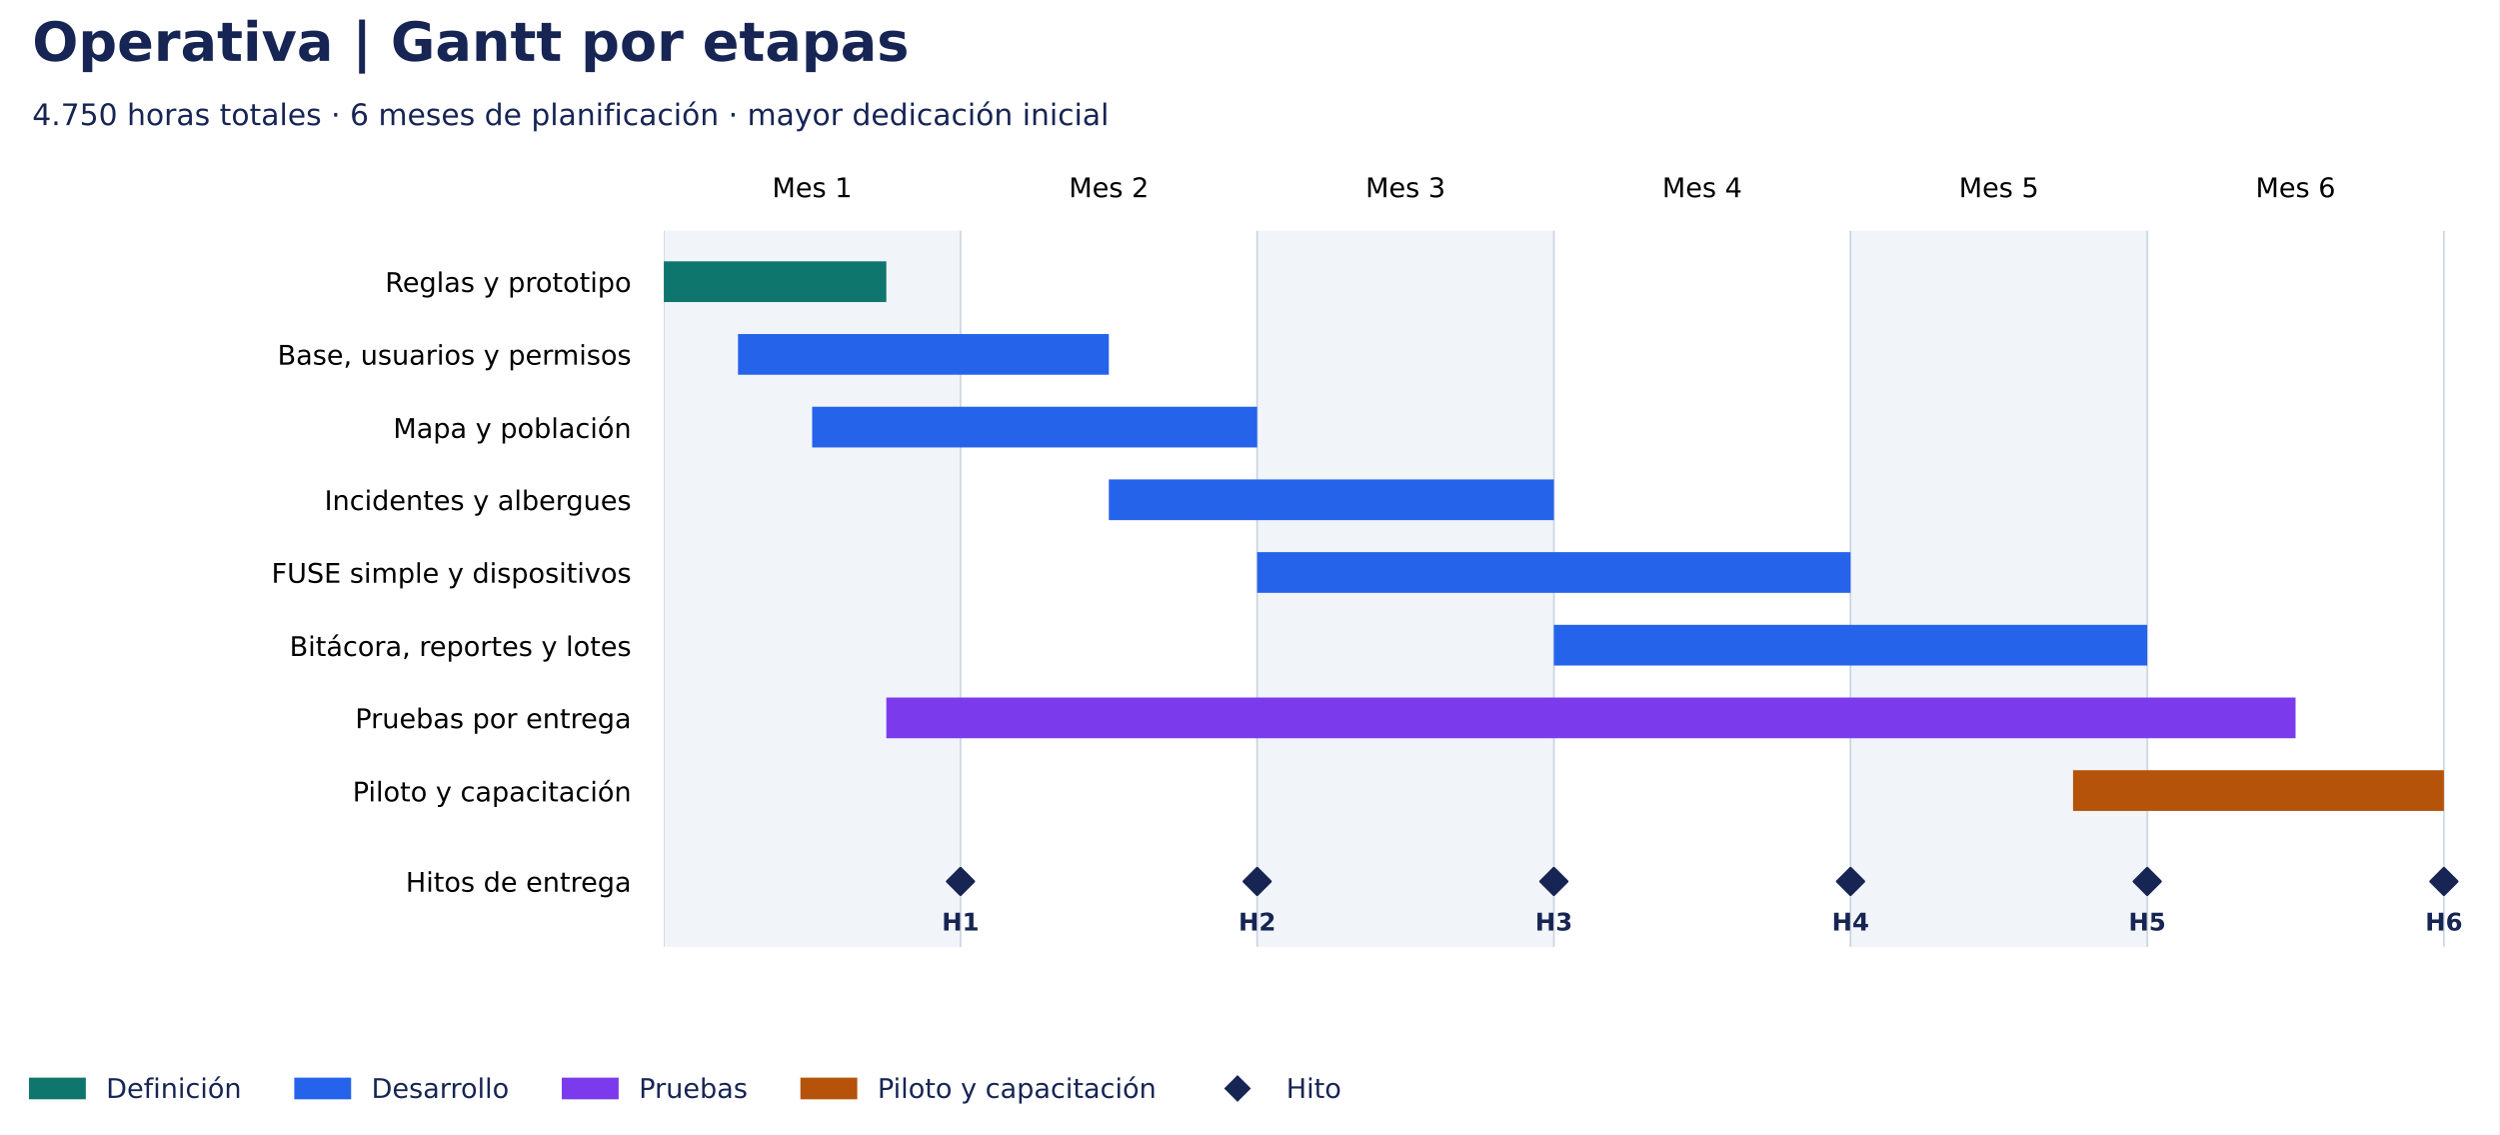
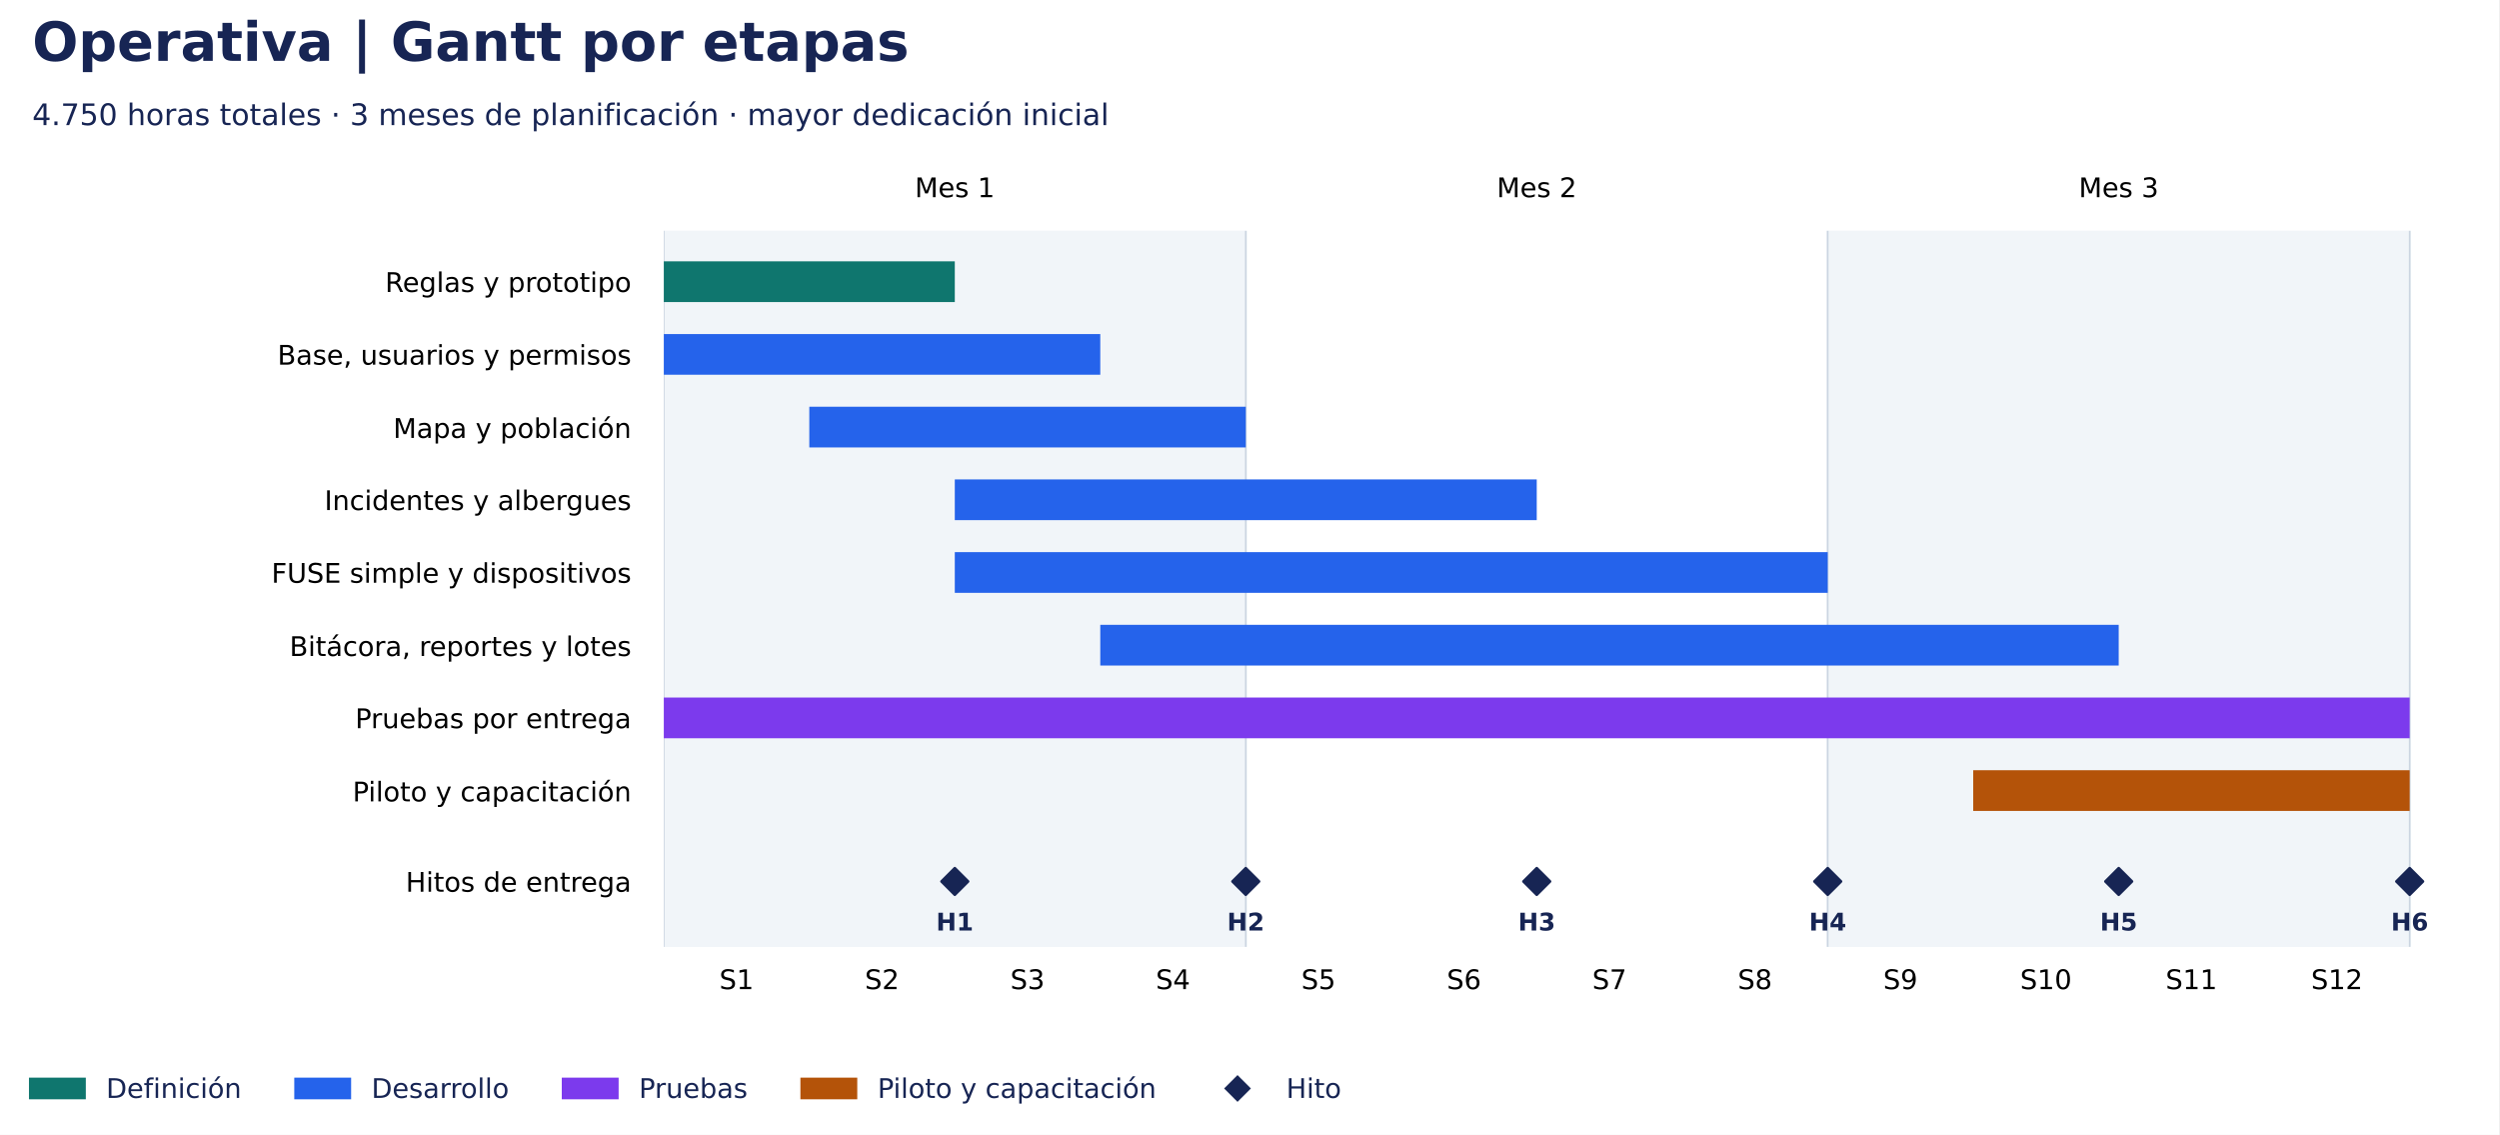
<svg xmlns="http://www.w3.org/2000/svg" xmlns:xlink="http://www.w3.org/1999/xlink" width="923.08pt" height="419.001pt" viewBox="0 0 923.08 419.001" version="1.1">
  <defs>
    <style type="text/css">*{stroke-linejoin: round; stroke-linecap: butt}</style>
  </defs>
  <g id="figure_1">
    <g id="patch_1">
      <path d="M 0 419.001 L 923.08 419.001 L 923.08 0 L 0 0 z " style="fill: #ffffff" />
    </g>
    <g id="axes_1">
      <g id="patch_2">
        <path d="M 245.2 349.618 L 915.88 349.618 L 915.88 85.219 L 245.2 85.219 z " style="fill: #ffffff" />
      </g>
      <g id="patch_3">
-         <path d="M 245.2 349.618 L 354.788 349.618 L 354.788 85.219 L 245.2 85.219 z " clip-path="url(#p75806a492a)" style="fill: #f1f5f9; stroke: #f1f5f9; stroke-linejoin: miter" />
+         <path d="M 245.2 349.618 L 460.162 349.618 L 460.162 85.219 L 245.2 85.219 z " clip-path="url(#p75806a492a)" style="fill: #f1f5f9; stroke: #f1f5f9; stroke-linejoin: miter" />
      </g>
      <g id="patch_4">
-         <path d="M 464.376 349.618 L 573.965 349.618 L 573.965 85.219 L 464.376 85.219 z " clip-path="url(#p75806a492a)" style="fill: #f1f5f9; stroke: #f1f5f9; stroke-linejoin: miter" />
-       </g>
-       <g id="patch_5">
-         <path d="M 683.553 349.618 L 793.141 349.618 L 793.141 85.219 L 683.553 85.219 z " clip-path="url(#p75806a492a)" style="fill: #f1f5f9; stroke: #f1f5f9; stroke-linejoin: miter" />
+         <path d="M 675.123 349.618 L 890.085 349.618 L 890.085 85.219 L 675.123 85.219 z " clip-path="url(#p75806a492a)" style="fill: #f1f5f9; stroke: #f1f5f9; stroke-linejoin: miter" />
      </g>
      <g id="line2d_1">
        <path d="M 245.2 349.618 L 245.2 85.219 " clip-path="url(#p75806a492a)" style="fill: none; stroke: #cbd5e1; stroke-width: 0.6; stroke-linecap: square" />
      </g>
      <g id="line2d_2">
-         <path d="M 354.788 349.618 L 354.788 85.219 " clip-path="url(#p75806a492a)" style="fill: none; stroke: #cbd5e1; stroke-width: 0.6; stroke-linecap: square" />
+         <path d="M 460.162 349.618 L 460.162 85.219 " clip-path="url(#p75806a492a)" style="fill: none; stroke: #cbd5e1; stroke-width: 0.6; stroke-linecap: square" />
      </g>
      <g id="line2d_3">
-         <path d="M 464.376 349.618 L 464.376 85.219 " clip-path="url(#p75806a492a)" style="fill: none; stroke: #cbd5e1; stroke-width: 0.6; stroke-linecap: square" />
+         <path d="M 675.123 349.618 L 675.123 85.219 " clip-path="url(#p75806a492a)" style="fill: none; stroke: #cbd5e1; stroke-width: 0.6; stroke-linecap: square" />
      </g>
      <g id="line2d_4">
-         <path d="M 573.965 349.618 L 573.965 85.219 " clip-path="url(#p75806a492a)" style="fill: none; stroke: #cbd5e1; stroke-width: 0.6; stroke-linecap: square" />
-       </g>
-       <g id="line2d_5">
-         <path d="M 683.553 349.618 L 683.553 85.219 " clip-path="url(#p75806a492a)" style="fill: none; stroke: #cbd5e1; stroke-width: 0.6; stroke-linecap: square" />
-       </g>
-       <g id="line2d_6">
-         <path d="M 793.141 349.618 L 793.141 85.219 " clip-path="url(#p75806a492a)" style="fill: none; stroke: #cbd5e1; stroke-width: 0.6; stroke-linecap: square" />
-       </g>
-       <g id="line2d_7">
-         <path d="M 902.729 349.618 L 902.729 85.219 " clip-path="url(#p75806a492a)" style="fill: none; stroke: #cbd5e1; stroke-width: 0.6; stroke-linecap: square" />
+         <path d="M 890.085 349.618 L 890.085 85.219 " clip-path="url(#p75806a492a)" style="fill: none; stroke: #cbd5e1; stroke-width: 0.6; stroke-linecap: square" />
      </g>
      <g id="matplotlib.axis_1">
        <g id="xtick_1">
+           <g id="line2d_5" />
+           <g id="text_1">
+             <text style="font-size: 10px; font-family: 'DejaVu Sans'; text-anchor: middle" x="352.681" y="72.817" transform="rotate(-0 352.6808 72.81686)">Mes 1</text>
+           </g>
+         </g>
+         <g id="xtick_2">
+           <g id="line2d_6" />
+           <g id="text_2">
+             <text style="font-size: 10px; font-family: 'DejaVu Sans'; text-anchor: middle" x="567.642" y="72.817" transform="rotate(-0 567.6423 72.81686)">Mes 2</text>
+           </g>
+         </g>
+         <g id="xtick_3">
+           <g id="line2d_7" />
+           <g id="text_3">
+             <text style="font-size: 10px; font-family: 'DejaVu Sans'; text-anchor: middle" x="782.604" y="72.817" transform="rotate(-0 782.6038 72.81686)">Mes 3</text>
+           </g>
+         </g>
+         <g id="xtick_4">
          <g id="line2d_8" />
-           <g id="text_1">
-             <text style="font-size: 10px; font-family: 'DejaVu Sans'; text-anchor: middle" x="299.994" y="72.817" transform="rotate(-0 299.9941 72.81686)">Mes 1</text>
-           </g>
-         </g>
-         <g id="xtick_2">
+           <g id="text_4">
+             <text style="font-size: 10px; font-family: 'DejaVu Sans'; text-anchor: middle" x="272.07" y="365.215" transform="rotate(-0 272.0702 365.2153)">S1</text>
+           </g>
+         </g>
+         <g id="xtick_5">
          <g id="line2d_9" />
-           <g id="text_2">
-             <text style="font-size: 10px; font-family: 'DejaVu Sans'; text-anchor: middle" x="409.582" y="72.817" transform="rotate(-0 409.5824 72.81686)">Mes 2</text>
-           </g>
-         </g>
-         <g id="xtick_3">
+           <g id="text_5">
+             <text style="font-size: 10px; font-family: 'DejaVu Sans'; text-anchor: middle" x="325.811" y="365.215" transform="rotate(-0 325.8106 365.2153)">S2</text>
+           </g>
+         </g>
+         <g id="xtick_6">
          <g id="line2d_10" />
-           <g id="text_3">
-             <text style="font-size: 10px; font-family: 'DejaVu Sans'; text-anchor: middle" x="519.171" y="72.817" transform="rotate(-0 519.1706 72.81686)">Mes 3</text>
-           </g>
-         </g>
-         <g id="xtick_4">
+           <g id="text_6">
+             <text style="font-size: 10px; font-family: 'DejaVu Sans'; text-anchor: middle" x="379.551" y="365.215" transform="rotate(-0 379.551 365.2153)">S3</text>
+           </g>
+         </g>
+         <g id="xtick_7">
          <g id="line2d_11" />
-           <g id="text_4">
-             <text style="font-size: 10px; font-family: 'DejaVu Sans'; text-anchor: middle" x="628.759" y="72.817" transform="rotate(-0 628.7588 72.81686)">Mes 4</text>
-           </g>
-         </g>
-         <g id="xtick_5">
+           <g id="text_7">
+             <text style="font-size: 10px; font-family: 'DejaVu Sans'; text-anchor: middle" x="433.291" y="365.215" transform="rotate(-0 433.2913 365.2153)">S4</text>
+           </g>
+         </g>
+         <g id="xtick_8">
          <g id="line2d_12" />
-           <g id="text_5">
-             <text style="font-size: 10px; font-family: 'DejaVu Sans'; text-anchor: middle" x="738.347" y="72.817" transform="rotate(-0 738.3471 72.81686)">Mes 5</text>
-           </g>
-         </g>
-         <g id="xtick_6">
+           <g id="text_8">
+             <text style="font-size: 10px; font-family: 'DejaVu Sans'; text-anchor: middle" x="487.032" y="365.215" transform="rotate(-0 487.0317 365.2153)">S5</text>
+           </g>
+         </g>
+         <g id="xtick_9">
          <g id="line2d_13" />
-           <g id="text_6">
-             <text style="font-size: 10px; font-family: 'DejaVu Sans'; text-anchor: middle" x="847.935" y="72.817" transform="rotate(-0 847.9353 72.81686)">Mes 6</text>
+           <g id="text_9">
+             <text style="font-size: 10px; font-family: 'DejaVu Sans'; text-anchor: middle" x="540.772" y="365.215" transform="rotate(-0 540.7721 365.2153)">S6</text>
+           </g>
+         </g>
+         <g id="xtick_10">
+           <g id="line2d_14" />
+           <g id="text_10">
+             <text style="font-size: 10px; font-family: 'DejaVu Sans'; text-anchor: middle" x="594.513" y="365.215" transform="rotate(-0 594.5125 365.2153)">S7</text>
+           </g>
+         </g>
+         <g id="xtick_11">
+           <g id="line2d_15" />
+           <g id="text_11">
+             <text style="font-size: 10px; font-family: 'DejaVu Sans'; text-anchor: middle" x="648.253" y="365.215" transform="rotate(-0 648.2529 365.2153)">S8</text>
+           </g>
+         </g>
+         <g id="xtick_12">
+           <g id="line2d_16" />
+           <g id="text_12">
+             <text style="font-size: 10px; font-family: 'DejaVu Sans'; text-anchor: middle" x="701.993" y="365.215" transform="rotate(-0 701.9933 365.2153)">S9</text>
+           </g>
+         </g>
+         <g id="xtick_13">
+           <g id="line2d_17" />
+           <g id="text_13">
+             <text style="font-size: 10px; font-family: 'DejaVu Sans'; text-anchor: middle" x="755.734" y="365.215" transform="rotate(-0 755.7337 365.2153)">S10</text>
+           </g>
+         </g>
+         <g id="xtick_14">
+           <g id="line2d_18" />
+           <g id="text_14">
+             <text style="font-size: 10px; font-family: 'DejaVu Sans'; text-anchor: middle" x="809.474" y="365.215" transform="rotate(-0 809.474 365.2153)">S11</text>
+           </g>
+         </g>
+         <g id="xtick_15">
+           <g id="line2d_19" />
+           <g id="text_15">
+             <text style="font-size: 10px; font-family: 'DejaVu Sans'; text-anchor: middle" x="863.214" y="365.215" transform="rotate(-0 863.2144 365.2153)">S12</text>
          </g>
        </g>
      </g>
      <g id="matplotlib.axis_2">
        <g id="ytick_1">
-           <g id="line2d_14" />
-           <g id="text_7">
+           <g id="line2d_20" />
+           <g id="text_16">
            <text style="font-size: 10px; font-family: 'DejaVu Sans'; text-anchor: end" x="233.2" y="107.808" transform="rotate(-0 233.2 107.8082)">Reglas y prototipo</text>
          </g>
        </g>
        <g id="ytick_2">
-           <g id="line2d_15" />
-           <g id="text_8">
+           <g id="line2d_21" />
+           <g id="text_17">
            <text style="font-size: 10px; font-family: 'DejaVu Sans'; text-anchor: end" x="233.2" y="134.651" transform="rotate(-0 233.2 134.6506)">Base, usuarios y permisos</text>
          </g>
        </g>
        <g id="ytick_3">
-           <g id="line2d_16" />
-           <g id="text_9">
+           <g id="line2d_22" />
+           <g id="text_18">
            <text style="font-size: 10px; font-family: 'DejaVu Sans'; text-anchor: end" x="233.2" y="161.693" transform="rotate(-0 233.2 161.6931)">Mapa y población</text>
          </g>
        </g>
        <g id="ytick_4">
-           <g id="line2d_17" />
-           <g id="text_10">
+           <g id="line2d_23" />
+           <g id="text_19">
            <text style="font-size: 10px; font-family: 'DejaVu Sans'; text-anchor: end" x="233.2" y="188.336" transform="rotate(-0 233.2 188.3356)">Incidentes y albergues</text>
          </g>
        </g>
        <g id="ytick_5">
-           <g id="line2d_18" />
-           <g id="text_11">
+           <g id="line2d_24" />
+           <g id="text_20">
            <text style="font-size: 10px; font-family: 'DejaVu Sans'; text-anchor: end" x="233.2" y="215.178" transform="rotate(-0 233.2 215.1781)">FUSE simple y dispositivos</text>
          </g>
        </g>
        <g id="ytick_6">
-           <g id="line2d_19" />
-           <g id="text_12">
+           <g id="line2d_25" />
+           <g id="text_21">
            <text style="font-size: 10px; font-family: 'DejaVu Sans'; text-anchor: end" x="233.2" y="242.221" transform="rotate(-0 233.2 242.2205)">Bitácora, reportes y lotes</text>
          </g>
        </g>
        <g id="ytick_7">
-           <g id="line2d_20" />
-           <g id="text_13">
+           <g id="line2d_26" />
+           <g id="text_22">
            <text style="font-size: 10px; font-family: 'DejaVu Sans'; text-anchor: end" x="233.2" y="268.863" transform="rotate(-0 233.2 268.863)">Pruebas por entrega</text>
          </g>
        </g>
        <g id="ytick_8">
-           <g id="line2d_21" />
-           <g id="text_14">
+           <g id="line2d_27" />
+           <g id="text_23">
            <text style="font-size: 10px; font-family: 'DejaVu Sans'; text-anchor: end" x="233.2" y="295.905" transform="rotate(-0 233.2 295.9055)">Piloto y capacitación</text>
          </g>
        </g>
        <g id="ytick_9">
-           <g id="line2d_22" />
-           <g id="text_15">
+           <g id="line2d_28" />
+           <g id="text_24">
            <text style="font-size: 10px; font-family: 'DejaVu Sans'; text-anchor: end" x="233.2" y="329.259" transform="rotate(-0 233.2 329.2586)">Hitos de entrega</text>
          </g>
        </g>
      </g>
+       <g id="patch_5">
+         <path d="M 245.2 96.493 L 352.681 96.493 L 352.681 111.525 L 245.2 111.525 z " clip-path="url(#p75806a492a)" style="fill: #0f766e" />
+       </g>
      <g id="patch_6">
-         <path d="M 245.2 96.493 L 327.391 96.493 L 327.391 111.525 L 245.2 111.525 z " clip-path="url(#p75806a492a)" style="fill: #0f766e" />
+         <path d="M 245.2 123.336 L 406.421 123.336 L 406.421 138.367 L 245.2 138.367 z " clip-path="url(#p75806a492a)" style="fill: #2563eb" />
      </g>
      <g id="patch_7">
-         <path d="M 272.597 123.336 L 409.582 123.336 L 409.582 138.367 L 272.597 138.367 z " clip-path="url(#p75806a492a)" style="fill: #2563eb" />
+         <path d="M 298.94 150.178 L 460.162 150.178 L 460.162 165.21 L 298.94 165.21 z " clip-path="url(#p75806a492a)" style="fill: #2563eb" />
      </g>
      <g id="patch_8">
-         <path d="M 299.994 150.178 L 464.376 150.178 L 464.376 165.21 L 299.994 165.21 z " clip-path="url(#p75806a492a)" style="fill: #2563eb" />
+         <path d="M 352.681 177.02 L 567.642 177.02 L 567.642 192.052 L 352.681 192.052 z " clip-path="url(#p75806a492a)" style="fill: #2563eb" />
      </g>
      <g id="patch_9">
-         <path d="M 409.582 177.02 L 573.965 177.02 L 573.965 192.052 L 409.582 192.052 z " clip-path="url(#p75806a492a)" style="fill: #2563eb" />
+         <path d="M 352.681 203.863 L 675.123 203.863 L 675.123 218.895 L 352.681 218.895 z " clip-path="url(#p75806a492a)" style="fill: #2563eb" />
      </g>
      <g id="patch_10">
-         <path d="M 464.376 203.863 L 683.553 203.863 L 683.553 218.895 L 464.376 218.895 z " clip-path="url(#p75806a492a)" style="fill: #2563eb" />
+         <path d="M 406.421 230.705 L 782.604 230.705 L 782.604 245.737 L 406.421 245.737 z " clip-path="url(#p75806a492a)" style="fill: #2563eb" />
      </g>
      <g id="patch_11">
-         <path d="M 573.965 230.705 L 793.141 230.705 L 793.141 245.737 L 573.965 245.737 z " clip-path="url(#p75806a492a)" style="fill: #2563eb" />
+         <path d="M 245.2 257.548 L 890.085 257.548 L 890.085 272.58 L 245.2 272.58 z " clip-path="url(#p75806a492a)" style="fill: #7c3aed" />
      </g>
      <g id="patch_12">
-         <path d="M 327.391 257.548 L 847.935 257.548 L 847.935 272.58 L 327.391 272.58 z " clip-path="url(#p75806a492a)" style="fill: #7c3aed" />
-       </g>
-       <g id="patch_13">
-         <path d="M 765.744 284.39 L 902.729 284.39 L 902.729 299.422 L 765.744 299.422 z " clip-path="url(#p75806a492a)" style="fill: #b45309" />
-       </g>
-       <g id="text_16">
-         <text style="font-weight: 700; font-size: 9px; font-family: 'DejaVu Sans'; text-anchor: middle; fill: #172554" x="354.788" y="343.571" transform="rotate(-0 354.7882 343.5711)">H1</text>
-       </g>
-       <g id="text_17">
-         <text style="font-weight: 700; font-size: 9px; font-family: 'DejaVu Sans'; text-anchor: middle; fill: #172554" x="464.376" y="343.571" transform="rotate(-0 464.3765 343.5711)">H2</text>
-       </g>
-       <g id="text_18">
-         <text style="font-weight: 700; font-size: 9px; font-family: 'DejaVu Sans'; text-anchor: middle; fill: #172554" x="573.965" y="343.571" transform="rotate(-0 573.9647 343.5711)">H3</text>
-       </g>
-       <g id="text_19">
-         <text style="font-weight: 700; font-size: 9px; font-family: 'DejaVu Sans'; text-anchor: middle; fill: #172554" x="683.553" y="343.571" transform="rotate(-0 683.5529 343.5711)">H4</text>
-       </g>
-       <g id="text_20">
-         <text style="font-weight: 700; font-size: 9px; font-family: 'DejaVu Sans'; text-anchor: middle; fill: #172554" x="793.141" y="343.571" transform="rotate(-0 793.1412 343.5711)">H5</text>
-       </g>
-       <g id="text_21">
-         <text style="font-weight: 700; font-size: 9px; font-family: 'DejaVu Sans'; text-anchor: middle; fill: #172554" x="902.729" y="343.571" transform="rotate(-0 902.7294 343.5711)">H6</text>
+         <path d="M 728.863 284.39 L 890.085 284.39 L 890.085 299.422 L 728.863 299.422 z " clip-path="url(#p75806a492a)" style="fill: #b45309" />
+       </g>
+       <g id="text_25">
+         <text style="font-weight: 700; font-size: 9px; font-family: 'DejaVu Sans'; text-anchor: middle; fill: #172554" x="352.681" y="343.571" transform="rotate(-0 352.6808 343.5711)">H1</text>
+       </g>
+       <g id="text_26">
+         <text style="font-weight: 700; font-size: 9px; font-family: 'DejaVu Sans'; text-anchor: middle; fill: #172554" x="460.162" y="343.571" transform="rotate(-0 460.1615 343.5711)">H2</text>
+       </g>
+       <g id="text_27">
+         <text style="font-weight: 700; font-size: 9px; font-family: 'DejaVu Sans'; text-anchor: middle; fill: #172554" x="567.642" y="343.571" transform="rotate(-0 567.6423 343.5711)">H3</text>
+       </g>
+       <g id="text_28">
+         <text style="font-weight: 700; font-size: 9px; font-family: 'DejaVu Sans'; text-anchor: middle; fill: #172554" x="675.123" y="343.571" transform="rotate(-0 675.1231 343.5711)">H4</text>
+       </g>
+       <g id="text_29">
+         <text style="font-weight: 700; font-size: 9px; font-family: 'DejaVu Sans'; text-anchor: middle; fill: #172554" x="782.604" y="343.571" transform="rotate(-0 782.6038 343.5711)">H5</text>
+       </g>
+       <g id="text_30">
+         <text style="font-weight: 700; font-size: 9px; font-family: 'DejaVu Sans'; text-anchor: middle; fill: #172554" x="890.085" y="343.571" transform="rotate(-0 890.0846 343.5711)">H6</text>
      </g>
      <g id="PathCollection_1">
        <defs>
          <path id="m126bf45970" d="M 0 4.899 L 4.899 0 L 0 -4.899 L -4.899 0 z " style="stroke: #172554" />
        </defs>
        <g>
-           <use xlink:href="#m126bf45970" x="354.788" y="325.459" style="fill: #172554; stroke: #172554" />
+           <use xlink:href="#m126bf45970" x="352.681" y="325.459" style="fill: #172554; stroke: #172554" />
        </g>
      </g>
      <g id="PathCollection_2">
        <g>
-           <use xlink:href="#m126bf45970" x="464.376" y="325.459" style="fill: #172554; stroke: #172554" />
+           <use xlink:href="#m126bf45970" x="460.162" y="325.459" style="fill: #172554; stroke: #172554" />
        </g>
      </g>
      <g id="PathCollection_3">
        <g>
-           <use xlink:href="#m126bf45970" x="573.965" y="325.459" style="fill: #172554; stroke: #172554" />
+           <use xlink:href="#m126bf45970" x="567.642" y="325.459" style="fill: #172554; stroke: #172554" />
        </g>
      </g>
      <g id="PathCollection_4">
        <g>
-           <use xlink:href="#m126bf45970" x="683.553" y="325.459" style="fill: #172554; stroke: #172554" />
+           <use xlink:href="#m126bf45970" x="675.123" y="325.459" style="fill: #172554; stroke: #172554" />
        </g>
      </g>
      <g id="PathCollection_5">
        <g>
-           <use xlink:href="#m126bf45970" x="793.141" y="325.459" style="fill: #172554; stroke: #172554" />
+           <use xlink:href="#m126bf45970" x="782.604" y="325.459" style="fill: #172554; stroke: #172554" />
        </g>
      </g>
      <g id="PathCollection_6">
        <g>
-           <use xlink:href="#m126bf45970" x="902.729" y="325.459" style="fill: #172554; stroke: #172554" />
-         </g>
-       </g>
-     </g>
-     <g id="text_22">
+           <use xlink:href="#m126bf45970" x="890.085" y="325.459" style="fill: #172554; stroke: #172554" />
+         </g>
+       </g>
+     </g>
+     <g id="text_31">
      <text style="font-weight: 700; font-size: 20px; font-family: 'DejaVu Sans'; text-anchor: start; fill: #172554" x="11.92" y="22.484" transform="rotate(-0 11.92 22.48438)">Operativa | Gantt por etapas</text>
    </g>
-     <g id="text_23">
-       <text style="font-size: 11px; font-family: 'DejaVu Sans'; text-anchor: start; fill: #172554" x="11.92" y="46.21" transform="rotate(-0 11.92 46.2096)">4.750 horas totales · 6 meses de planificación · mayor dedicación inicial</text>
+     <g id="text_32">
+       <text style="font-size: 11px; font-family: 'DejaVu Sans'; text-anchor: start; fill: #172554" x="11.92" y="46.21" transform="rotate(-0 11.92 46.2096)">4.750 horas totales · 3 meses de planificación · mayor dedicación inicial</text>
    </g>
    <g id="legend_1">
+       <g id="patch_13">
+         <path d="M 11.2 405.398 L 31.2 405.398 L 31.2 398.398 L 11.2 398.398 z " style="fill: #0f766e; stroke: #0f766e; stroke-linejoin: miter" />
+       </g>
+       <g id="text_33">
+         <text style="font-size: 10px; font-family: 'DejaVu Sans'; text-anchor: start; fill: #172554" x="39.2" y="405.398" transform="rotate(-0 39.2 405.3985)">Definición</text>
+       </g>
      <g id="patch_14">
-         <path d="M 11.2 405.398 L 31.2 405.398 L 31.2 398.398 L 11.2 398.398 z " style="fill: #0f766e; stroke: #0f766e; stroke-linejoin: miter" />
-       </g>
-       <g id="text_24">
-         <text style="font-size: 10px; font-family: 'DejaVu Sans'; text-anchor: start; fill: #172554" x="39.2" y="405.398" transform="rotate(-0 39.2 405.3985)">Definición</text>
+         <path d="M 109.2 405.398 L 129.2 405.398 L 129.2 398.398 L 109.2 398.398 z " style="fill: #2563eb; stroke: #2563eb; stroke-linejoin: miter" />
+       </g>
+       <g id="text_34">
+         <text style="font-size: 10px; font-family: 'DejaVu Sans'; text-anchor: start; fill: #172554" x="137.2" y="405.398" transform="rotate(-0 137.2 405.3985)">Desarrollo</text>
      </g>
      <g id="patch_15">
-         <path d="M 109.2 405.398 L 129.2 405.398 L 129.2 398.398 L 109.2 398.398 z " style="fill: #2563eb; stroke: #2563eb; stroke-linejoin: miter" />
-       </g>
-       <g id="text_25">
-         <text style="font-size: 10px; font-family: 'DejaVu Sans'; text-anchor: start; fill: #172554" x="137.2" y="405.398" transform="rotate(-0 137.2 405.3985)">Desarrollo</text>
+         <path d="M 208.011 405.398 L 228.011 405.398 L 228.011 398.398 L 208.011 398.398 z " style="fill: #7c3aed; stroke: #7c3aed; stroke-linejoin: miter" />
+       </g>
+       <g id="text_35">
+         <text style="font-size: 10px; font-family: 'DejaVu Sans'; text-anchor: start; fill: #172554" x="236.011" y="405.398" transform="rotate(-0 236.0109 405.3985)">Pruebas</text>
      </g>
      <g id="patch_16">
-         <path d="M 208.011 405.398 L 228.011 405.398 L 228.011 398.398 L 208.011 398.398 z " style="fill: #7c3aed; stroke: #7c3aed; stroke-linejoin: miter" />
-       </g>
-       <g id="text_26">
-         <text style="font-size: 10px; font-family: 'DejaVu Sans'; text-anchor: start; fill: #172554" x="236.011" y="405.398" transform="rotate(-0 236.0109 405.3985)">Pruebas</text>
-       </g>
-       <g id="patch_17">
        <path d="M 296.153 405.398 L 316.153 405.398 L 316.153 398.398 L 296.153 398.398 z " style="fill: #b45309; stroke: #b45309; stroke-linejoin: miter" />
      </g>
-       <g id="text_27">
+       <g id="text_36">
        <text style="font-size: 10px; font-family: 'DejaVu Sans'; text-anchor: start; fill: #172554" x="324.153" y="405.398" transform="rotate(-0 324.1531 405.3985)">Piloto y capacitación</text>
      </g>
-       <g id="line2d_23">
+       <g id="line2d_29">
        <defs>
          <path id="m621cc9a61e" d="M 0 4.243 L 4.243 0 L 0 -4.243 L -4.243 0 z " style="stroke: #172554; stroke-linejoin: miter" />
        </defs>
        <g>
          <use xlink:href="#m621cc9a61e" x="457.113" y="401.898" style="fill: #172554; stroke: #172554; stroke-linejoin: miter" />
        </g>
      </g>
-       <g id="text_28">
+       <g id="text_37">
        <text style="font-size: 10px; font-family: 'DejaVu Sans'; text-anchor: start; fill: #172554" x="475.113" y="405.398" transform="rotate(-0 475.1125 405.3985)">Hito</text>
      </g>
    </g>
  </g>
  <defs>
    <clipPath id="p75806a492a">
      <rect x="245.2" y="85.219" width="670.68" height="264.398" />
    </clipPath>
  </defs>
</svg>
